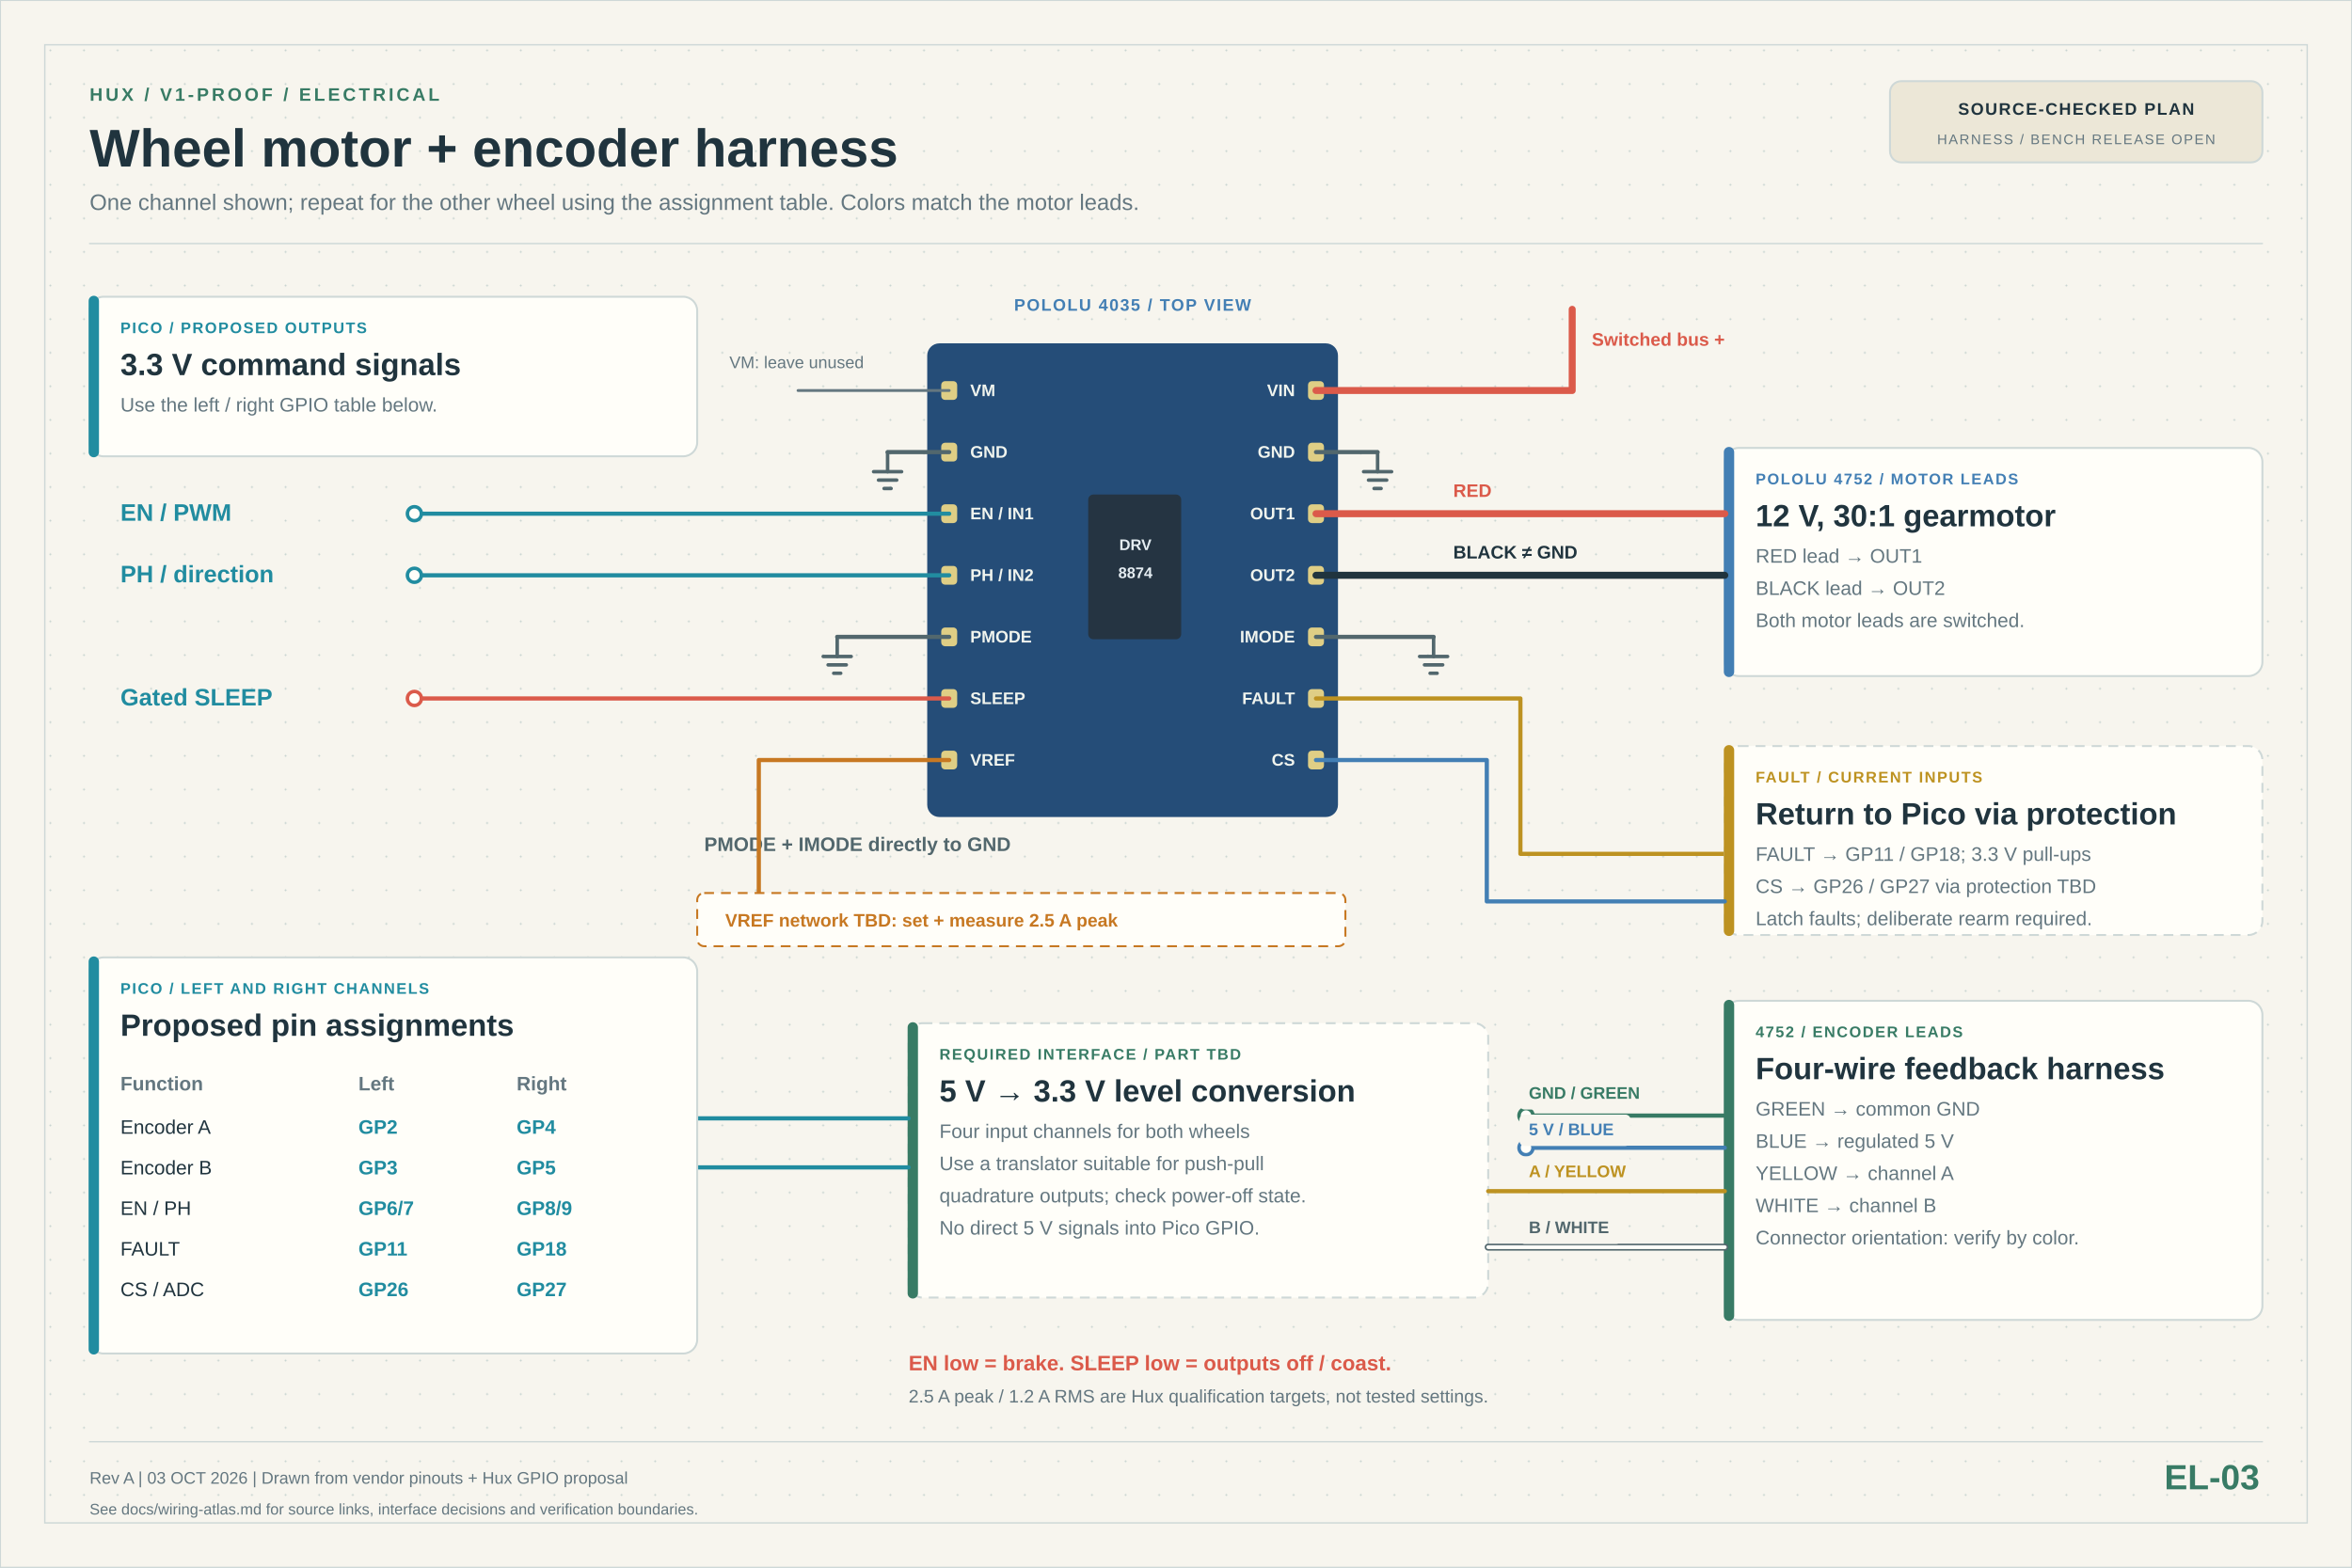
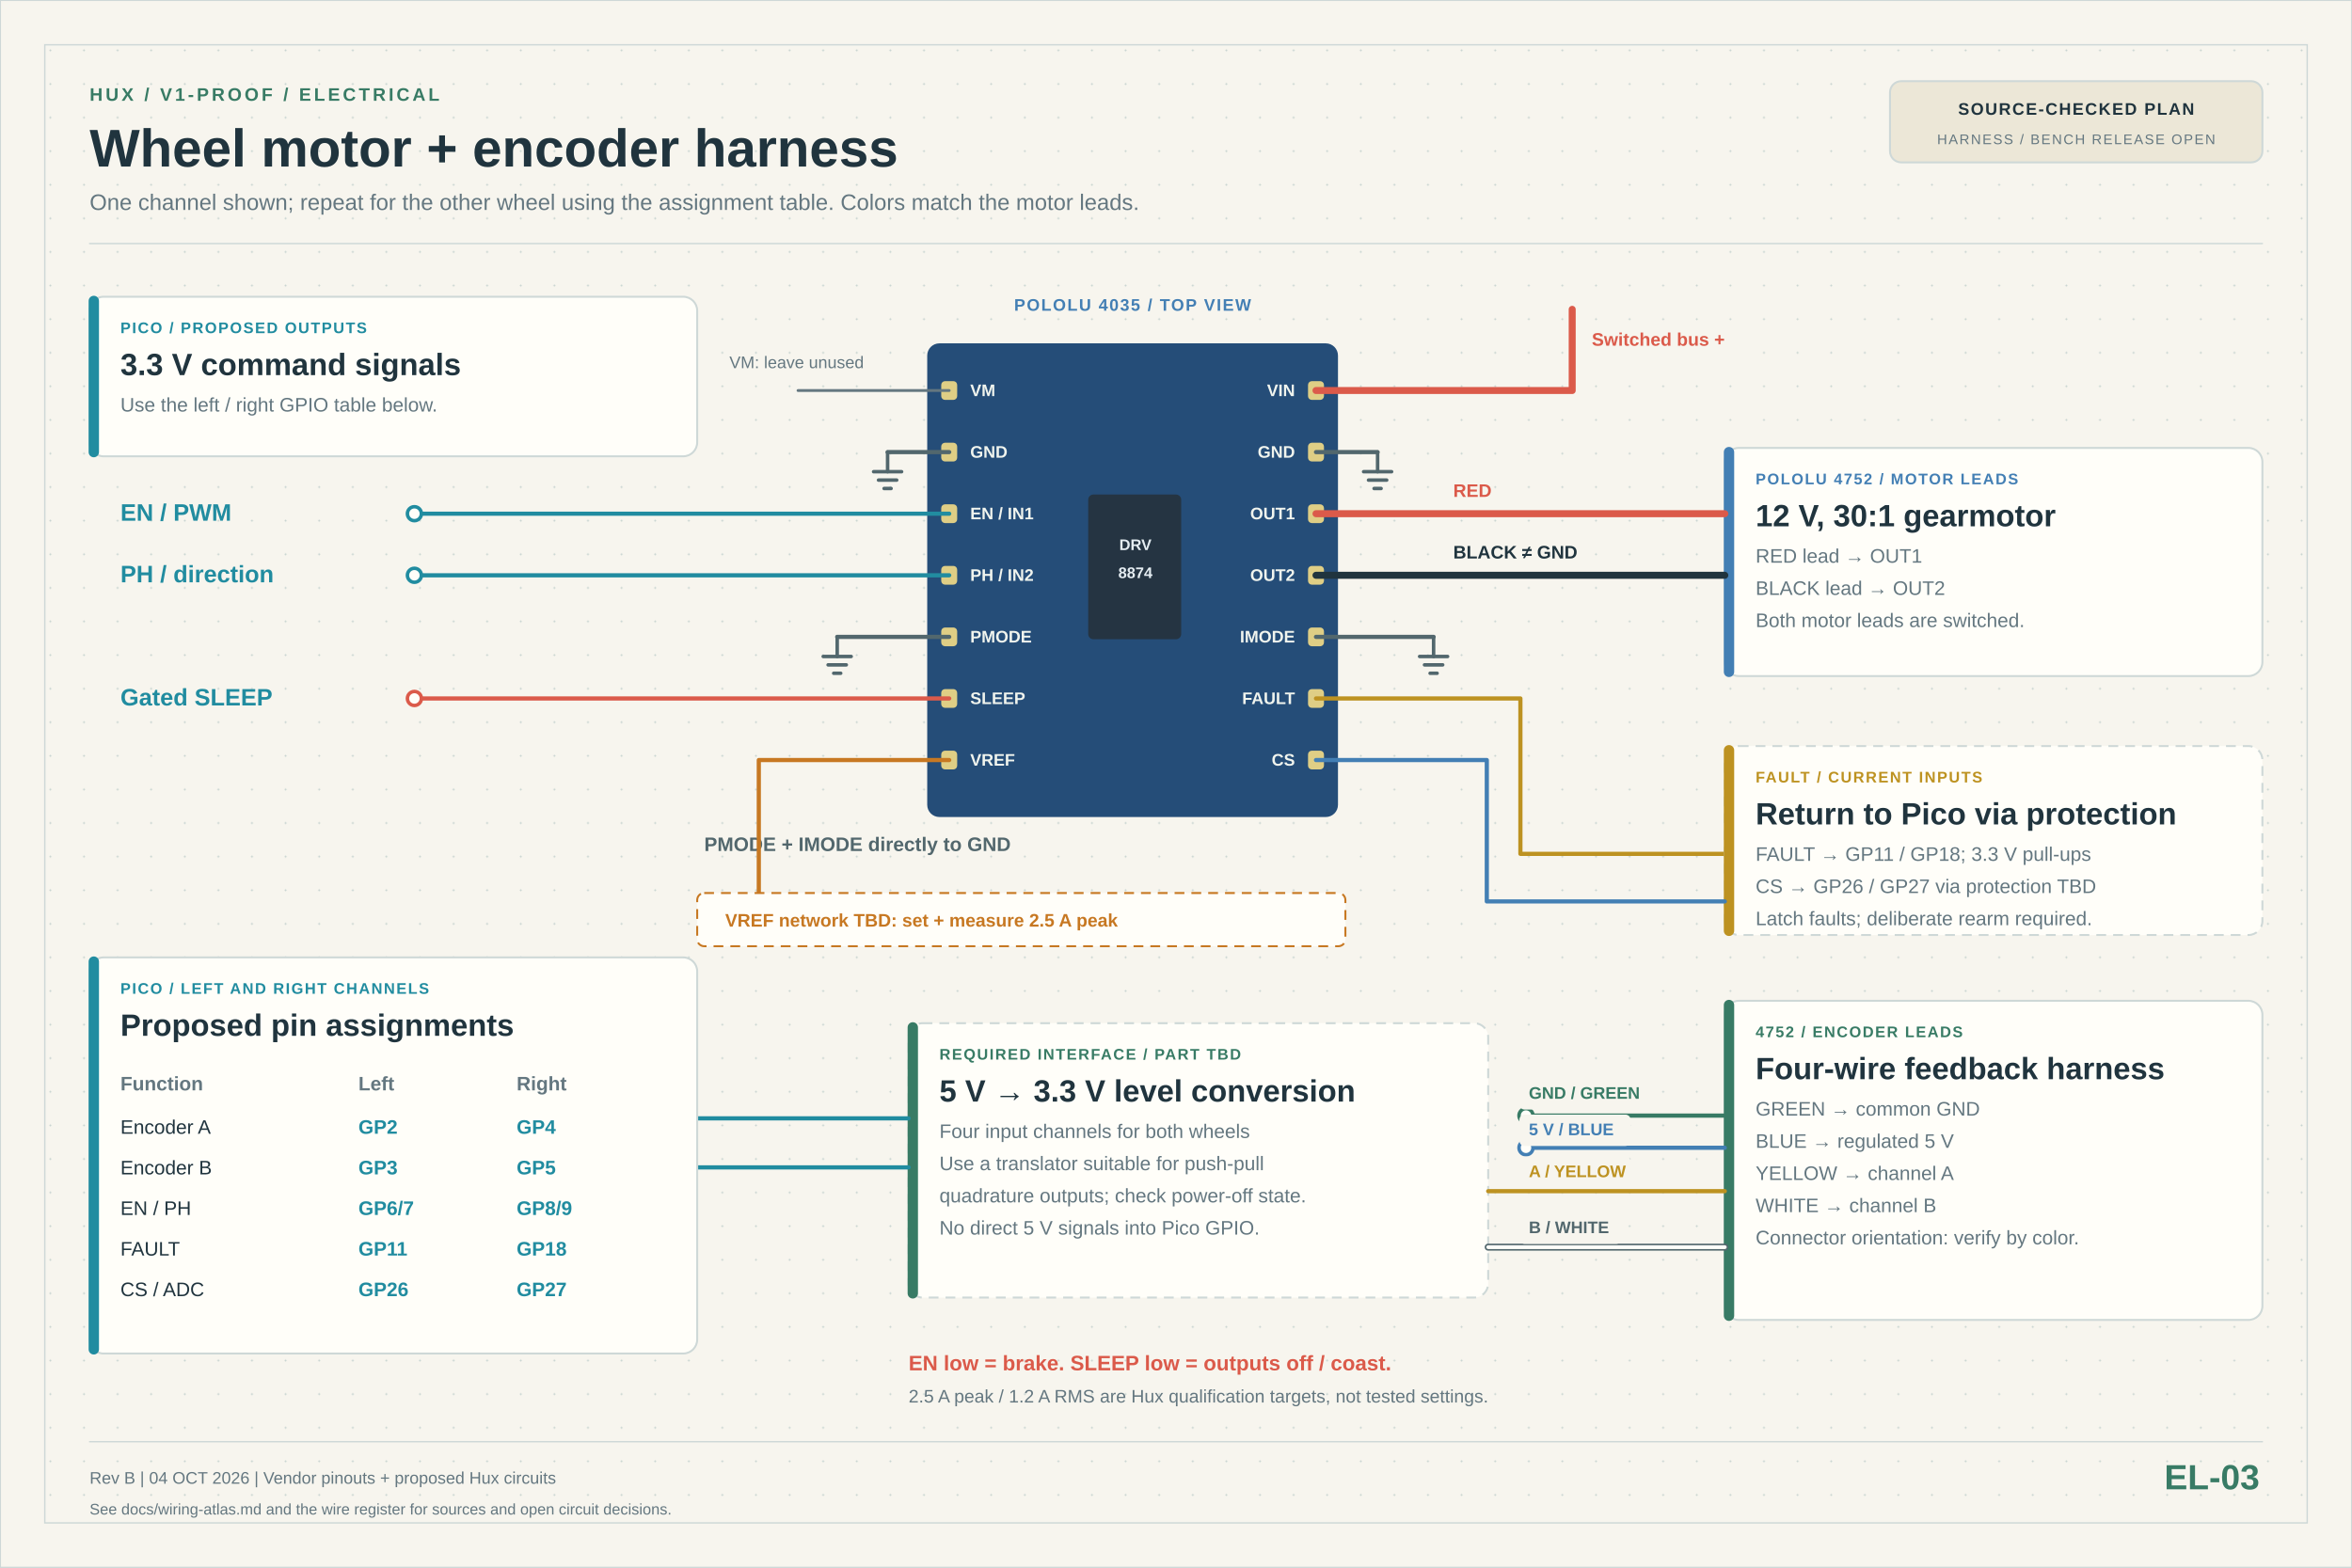
<svg xmlns="http://www.w3.org/2000/svg" width="1680" height="1120" viewBox="0 0 1680 1120" role="img" aria-labelledby="title desc">
  <defs>
    <pattern id="grid" width="24" height="24" patternUnits="userSpaceOnUse">
      <circle cx="12" cy="12" r=".7" fill="#c9d5d1" />
    </pattern>
  </defs>
  <rect x="0" y="0" width="1680" height="1120" rx="0" fill="#f7f5ee" stroke="#ced8d7" stroke-width="1.4" />
  <rect x="32" y="32" width="1616" height="1056" fill="url(#grid)" stroke="#ced8d7" />
  <text x="64" y="72" font-family="Arial,Helvetica,sans-serif" font-size="13" font-weight="700" text-anchor="start" letter-spacing="2" fill="#387b65">HUX  /  V1-PROOF  /  ELECTRICAL</text>
  <text x="64" y="119" font-family="Arial,Helvetica,sans-serif" font-size="38" font-weight="700" text-anchor="start" letter-spacing="0" fill="#20343e">Wheel motor + encoder harness</text>
  <text x="64" y="150" font-family="Arial,Helvetica,sans-serif" font-size="16" font-weight="400" text-anchor="start" letter-spacing="0" fill="#647780">One channel shown; repeat for the other wheel using the assignment table. Colors match the motor leads.</text>
  <rect x="1350" y="58" width="266" height="58" rx="8" fill="#ece7d7" stroke="#ced8d7" stroke-width="1.4" />
  <text x="1483" y="82" font-family="Arial,Helvetica,sans-serif" font-size="12" font-weight="700" text-anchor="middle" letter-spacing="1" fill="#20343e">SOURCE-CHECKED PLAN</text>
  <text x="1483" y="103" font-family="Arial,Helvetica,sans-serif" font-size="10" font-weight="500" text-anchor="middle" letter-spacing="1" fill="#647780">HARNESS / BENCH RELEASE OPEN</text>
  <polyline points="64,174 1616,174" fill="none" stroke="#ced8d7" stroke-width="1" stroke-linejoin="round" stroke-linecap="round" />
  <polyline points="64,1030 1616,1030" fill="none" stroke="#ced8d7" stroke-width="1" stroke-linejoin="round" stroke-linecap="round" />
-   <text x="64" y="1060" font-family="Arial,Helvetica,sans-serif" font-size="12" font-weight="400" text-anchor="start" letter-spacing="0" fill="#647780">Rev A  |  03 OCT 2026  |  Drawn from vendor pinouts + Hux GPIO proposal</text>
-   <text x="64" y="1082" font-family="Arial,Helvetica,sans-serif" font-size="11" font-weight="400" text-anchor="start" letter-spacing="0" fill="#647780">See docs/wiring-atlas.md for source links, interface decisions and verification boundaries.</text>
+   <text x="64" y="1060" font-family="Arial,Helvetica,sans-serif" font-size="12" font-weight="400" text-anchor="start" letter-spacing="0" fill="#647780">Rev B  |  04 OCT 2026  |  Vendor pinouts + proposed Hux circuits</text>
+   <text x="64" y="1082" font-family="Arial,Helvetica,sans-serif" font-size="11" font-weight="400" text-anchor="start" letter-spacing="0" fill="#647780">See docs/wiring-atlas.md and the wire register for sources and open circuit decisions.</text>
  <text x="1614" y="1064" font-family="Arial,Helvetica,sans-serif" font-size="25" font-weight="700" text-anchor="end" letter-spacing="0" fill="#387b65">EL-03</text>
  <rect x="64" y="212" width="434" height="114" rx="10" fill="#fffef9" stroke="#ced8d7" stroke-width="1.4" />
  <rect x="64" y="212" width="6" height="114" rx="3" fill="#218ca0" stroke="#218ca0" stroke-width="1.4" />
  <text x="86" y="238" font-family="Arial,Helvetica,sans-serif" font-size="11" font-weight="700" text-anchor="start" letter-spacing="1" fill="#218ca0">PICO / PROPOSED OUTPUTS</text>
  <text x="86" y="268" font-family="Arial,Helvetica,sans-serif" font-size="22" font-weight="700" text-anchor="start" letter-spacing="0" fill="#20343e">3.3 V command signals</text>
  <text x="86" y="294" font-family="Arial,Helvetica,sans-serif" font-size="14" font-weight="400" text-anchor="start" letter-spacing="0" fill="#647780">Use the left / right GPIO table below.</text>
  <rect x="663" y="246" width="292" height="337" rx="8" fill="#254d78" stroke="#254d78" stroke-width="1.4" />
  <text x="809" y="222" font-family="Arial,Helvetica,sans-serif" font-size="12" font-weight="700" text-anchor="middle" letter-spacing="1" fill="#437fb4">POLOLU 4035 / TOP VIEW</text>
  <rect x="778" y="354" width="65" height="102" rx="3" fill="#253442" stroke="#253442" stroke-width="1.4" />
  <text x="811" y="393" font-family="Arial,Helvetica,sans-serif" font-size="11" font-weight="700" text-anchor="middle" letter-spacing="0" fill="#e5edf2">DRV</text>
  <text x="811" y="413" font-family="Arial,Helvetica,sans-serif" font-size="11" font-weight="700" text-anchor="middle" letter-spacing="0" fill="#e5edf2">8874</text>
  <rect x="673" y="273" width="10" height="12" rx="2" fill="#dfce85" stroke="#dfce85" stroke-width="1.4" />
  <text x="693" y="283" font-family="Arial,Helvetica,sans-serif" font-size="12" font-weight="600" text-anchor="start" letter-spacing="0" fill="#f0f4ee">VM</text>
  <rect x="935" y="273" width="10" height="12" rx="2" fill="#dfce85" stroke="#dfce85" stroke-width="1.4" />
  <text x="925" y="283" font-family="Arial,Helvetica,sans-serif" font-size="12" font-weight="600" text-anchor="end" letter-spacing="0" fill="#f0f4ee">VIN</text>
  <rect x="673" y="317" width="10" height="12" rx="2" fill="#dfce85" stroke="#dfce85" stroke-width="1.4" />
  <text x="693" y="327" font-family="Arial,Helvetica,sans-serif" font-size="12" font-weight="600" text-anchor="start" letter-spacing="0" fill="#f0f4ee">GND</text>
  <rect x="935" y="317" width="10" height="12" rx="2" fill="#dfce85" stroke="#dfce85" stroke-width="1.4" />
  <text x="925" y="327" font-family="Arial,Helvetica,sans-serif" font-size="12" font-weight="600" text-anchor="end" letter-spacing="0" fill="#f0f4ee">GND</text>
  <rect x="673" y="361" width="10" height="12" rx="2" fill="#dfce85" stroke="#dfce85" stroke-width="1.4" />
  <text x="693" y="371" font-family="Arial,Helvetica,sans-serif" font-size="12" font-weight="600" text-anchor="start" letter-spacing="0" fill="#f0f4ee">EN / IN1</text>
  <rect x="935" y="361" width="10" height="12" rx="2" fill="#dfce85" stroke="#dfce85" stroke-width="1.4" />
  <text x="925" y="371" font-family="Arial,Helvetica,sans-serif" font-size="12" font-weight="600" text-anchor="end" letter-spacing="0" fill="#f0f4ee">OUT1</text>
  <rect x="673" y="405" width="10" height="12" rx="2" fill="#dfce85" stroke="#dfce85" stroke-width="1.4" />
  <text x="693" y="415" font-family="Arial,Helvetica,sans-serif" font-size="12" font-weight="600" text-anchor="start" letter-spacing="0" fill="#f0f4ee">PH / IN2</text>
  <rect x="935" y="405" width="10" height="12" rx="2" fill="#dfce85" stroke="#dfce85" stroke-width="1.4" />
  <text x="925" y="415" font-family="Arial,Helvetica,sans-serif" font-size="12" font-weight="600" text-anchor="end" letter-spacing="0" fill="#f0f4ee">OUT2</text>
  <rect x="673" y="449" width="10" height="12" rx="2" fill="#dfce85" stroke="#dfce85" stroke-width="1.4" />
  <text x="693" y="459" font-family="Arial,Helvetica,sans-serif" font-size="12" font-weight="600" text-anchor="start" letter-spacing="0" fill="#f0f4ee">PMODE</text>
  <rect x="935" y="449" width="10" height="12" rx="2" fill="#dfce85" stroke="#dfce85" stroke-width="1.4" />
  <text x="925" y="459" font-family="Arial,Helvetica,sans-serif" font-size="12" font-weight="600" text-anchor="end" letter-spacing="0" fill="#f0f4ee">IMODE</text>
  <rect x="673" y="493" width="10" height="12" rx="2" fill="#dfce85" stroke="#dfce85" stroke-width="1.4" />
  <text x="693" y="503" font-family="Arial,Helvetica,sans-serif" font-size="12" font-weight="600" text-anchor="start" letter-spacing="0" fill="#f0f4ee">SLEEP</text>
  <rect x="935" y="493" width="10" height="12" rx="2" fill="#dfce85" stroke="#dfce85" stroke-width="1.4" />
  <text x="925" y="503" font-family="Arial,Helvetica,sans-serif" font-size="12" font-weight="600" text-anchor="end" letter-spacing="0" fill="#f0f4ee">FAULT</text>
  <rect x="673" y="537" width="10" height="12" rx="2" fill="#dfce85" stroke="#dfce85" stroke-width="1.4" />
  <text x="693" y="547" font-family="Arial,Helvetica,sans-serif" font-size="12" font-weight="600" text-anchor="start" letter-spacing="0" fill="#f0f4ee">VREF</text>
  <rect x="935" y="537" width="10" height="12" rx="2" fill="#dfce85" stroke="#dfce85" stroke-width="1.4" />
  <text x="925" y="547" font-family="Arial,Helvetica,sans-serif" font-size="12" font-weight="600" text-anchor="end" letter-spacing="0" fill="#f0f4ee">CS</text>
  <text x="86" y="372" font-family="Arial,Helvetica,sans-serif" font-size="17" font-weight="600" text-anchor="start" letter-spacing="0" fill="#218ca0">EN / PWM</text>
  <polyline points="296,367 678,367" fill="none" stroke="#218ca0" stroke-width="3" stroke-linejoin="round" stroke-linecap="round" />
  <circle cx="296" cy="367" r="5" fill="#fffef9" stroke="#218ca0" stroke-width="2.5" />
  <text x="86" y="416" font-family="Arial,Helvetica,sans-serif" font-size="17" font-weight="600" text-anchor="start" letter-spacing="0" fill="#218ca0">PH / direction</text>
  <polyline points="296,411 678,411" fill="none" stroke="#218ca0" stroke-width="3" stroke-linejoin="round" stroke-linecap="round" />
  <circle cx="296" cy="411" r="5" fill="#fffef9" stroke="#218ca0" stroke-width="2.5" />
  <text x="86" y="504" font-family="Arial,Helvetica,sans-serif" font-size="17" font-weight="600" text-anchor="start" letter-spacing="0" fill="#218ca0">Gated SLEEP</text>
  <polyline points="296,499 678,499" fill="none" stroke="#db5a4a" stroke-width="3" stroke-linejoin="round" stroke-linecap="round" />
  <circle cx="296" cy="499" r="5" fill="#fffef9" stroke="#db5a4a" stroke-width="2.5" />
  <text x="521" y="263" font-family="Arial,Helvetica,sans-serif" font-size="12" font-weight="400" text-anchor="start" letter-spacing="0" fill="#647780">VM: leave unused</text>
  <polyline points="678,279 570,279" fill="none" stroke="#647780" stroke-width="2" stroke-linejoin="round" stroke-linecap="round" />
  <polyline points="678,323 634,323" fill="none" stroke="#52676d" stroke-width="3" stroke-linejoin="round" stroke-linecap="round" />
  <polyline points="634,323 634,337" fill="none" stroke="#52676d" stroke-width="2.5" stroke-linejoin="round" stroke-linecap="round" />
  <polyline points="624.0,337 644.0,337" fill="none" stroke="#52676d" stroke-width="2.5" stroke-linejoin="round" stroke-linecap="round" />
  <polyline points="627.5,343 640.5,343" fill="none" stroke="#52676d" stroke-width="2.5" stroke-linejoin="round" stroke-linecap="round" />
  <polyline points="631.5,349 636.5,349" fill="none" stroke="#52676d" stroke-width="2.5" stroke-linejoin="round" stroke-linecap="round" />
  <polyline points="940,323 984,323" fill="none" stroke="#52676d" stroke-width="3" stroke-linejoin="round" stroke-linecap="round" />
  <polyline points="984,323 984,337" fill="none" stroke="#52676d" stroke-width="2.5" stroke-linejoin="round" stroke-linecap="round" />
  <polyline points="974.0,337 994.0,337" fill="none" stroke="#52676d" stroke-width="2.5" stroke-linejoin="round" stroke-linecap="round" />
  <polyline points="977.5,343 990.5,343" fill="none" stroke="#52676d" stroke-width="2.5" stroke-linejoin="round" stroke-linecap="round" />
  <polyline points="981.5,349 986.5,349" fill="none" stroke="#52676d" stroke-width="2.5" stroke-linejoin="round" stroke-linecap="round" />
  <polyline points="678,455 598,455" fill="none" stroke="#52676d" stroke-width="3" stroke-linejoin="round" stroke-linecap="round" />
  <polyline points="598,455 598,469" fill="none" stroke="#52676d" stroke-width="2.5" stroke-linejoin="round" stroke-linecap="round" />
  <polyline points="588.0,469 608.0,469" fill="none" stroke="#52676d" stroke-width="2.5" stroke-linejoin="round" stroke-linecap="round" />
  <polyline points="591.5,475 604.5,475" fill="none" stroke="#52676d" stroke-width="2.5" stroke-linejoin="round" stroke-linecap="round" />
  <polyline points="595.5,481 600.5,481" fill="none" stroke="#52676d" stroke-width="2.5" stroke-linejoin="round" stroke-linecap="round" />
  <polyline points="940,455 1024,455" fill="none" stroke="#52676d" stroke-width="3" stroke-linejoin="round" stroke-linecap="round" />
  <polyline points="1024,455 1024,469" fill="none" stroke="#52676d" stroke-width="2.5" stroke-linejoin="round" stroke-linecap="round" />
  <polyline points="1014.0,469 1034.0,469" fill="none" stroke="#52676d" stroke-width="2.5" stroke-linejoin="round" stroke-linecap="round" />
  <polyline points="1017.5,475 1030.5,475" fill="none" stroke="#52676d" stroke-width="2.5" stroke-linejoin="round" stroke-linecap="round" />
  <polyline points="1021.5,481 1026.5,481" fill="none" stroke="#52676d" stroke-width="2.5" stroke-linejoin="round" stroke-linecap="round" />
  <text x="503" y="608" font-family="Arial,Helvetica,sans-serif" font-size="14" font-weight="700" text-anchor="start" letter-spacing="0" fill="#52676d">PMODE + IMODE directly to GND</text>
  <polyline points="940,279 1123,279 1123,221" fill="none" stroke="#db5a4a" stroke-width="5" stroke-linejoin="round" stroke-linecap="round" />
  <rect x="1131" y="232" width="112.1" height="22" rx="3" fill="#f7f5ee" stroke="#f7f5ee" stroke-width="1.4" />
  <text x="1137" y="247" font-family="Arial,Helvetica,sans-serif" font-size="13" font-weight="600" text-anchor="start" letter-spacing="0" fill="#db5a4a">Switched bus +</text>
  <rect x="1232" y="320" width="384" height="163" rx="10" fill="#fffef9" stroke="#ced8d7" stroke-width="1.4" />
  <rect x="1232" y="320" width="6" height="163" rx="3" fill="#437fb4" stroke="#437fb4" stroke-width="1.4" />
  <text x="1254" y="346" font-family="Arial,Helvetica,sans-serif" font-size="11" font-weight="700" text-anchor="start" letter-spacing="1" fill="#437fb4">POLOLU 4752 / MOTOR LEADS</text>
  <text x="1254" y="376" font-family="Arial,Helvetica,sans-serif" font-size="22" font-weight="700" text-anchor="start" letter-spacing="0" fill="#20343e">12 V, 30:1 gearmotor</text>
  <text x="1254" y="402" font-family="Arial,Helvetica,sans-serif" font-size="14" font-weight="400" text-anchor="start" letter-spacing="0" fill="#647780">RED lead  →  OUT1</text>
  <text x="1254" y="425" font-family="Arial,Helvetica,sans-serif" font-size="14" font-weight="400" text-anchor="start" letter-spacing="0" fill="#647780">BLACK lead  →  OUT2</text>
  <text x="1254" y="448" font-family="Arial,Helvetica,sans-serif" font-size="14" font-weight="400" text-anchor="start" letter-spacing="0" fill="#647780">Both motor leads are switched.</text>
  <polyline points="940,367 1232,367" fill="none" stroke="#db5a4a" stroke-width="5" stroke-linejoin="round" stroke-linecap="round" />
  <polyline points="940,411 1232,411" fill="none" stroke="#20343e" stroke-width="5" stroke-linejoin="round" stroke-linecap="round" />
  <rect x="1032" y="340" width="33.45" height="22" rx="3" fill="#f7f5ee" stroke="#f7f5ee" stroke-width="1.4" />
  <text x="1038" y="355" font-family="Arial,Helvetica,sans-serif" font-size="13" font-weight="600" text-anchor="start" letter-spacing="0" fill="#db5a4a">RED</text>
  <rect x="1032" y="384" width="90.65" height="22" rx="3" fill="#f7f5ee" stroke="#f7f5ee" stroke-width="1.4" />
  <text x="1038" y="399" font-family="Arial,Helvetica,sans-serif" font-size="13" font-weight="600" text-anchor="start" letter-spacing="0" fill="#20343e">BLACK ≠ GND</text>
  <polyline points="940,499 1086,499 1086,610 1232,610" fill="none" stroke="#bd9221" stroke-width="3" stroke-linejoin="round" stroke-linecap="round" />
  <rect x="1232" y="533" width="384" height="135" rx="10" fill="#fffef9" stroke="#ced8d7" stroke-width="1.4" stroke-dasharray="7 5" />
  <rect x="1232" y="533" width="6" height="135" rx="3" fill="#bd9221" stroke="#bd9221" stroke-width="1.4" />
  <text x="1254" y="559" font-family="Arial,Helvetica,sans-serif" font-size="11" font-weight="700" text-anchor="start" letter-spacing="1" fill="#bd9221">FAULT / CURRENT INPUTS</text>
  <text x="1254" y="589" font-family="Arial,Helvetica,sans-serif" font-size="22" font-weight="700" text-anchor="start" letter-spacing="0" fill="#20343e">Return to Pico via protection</text>
  <text x="1254" y="615" font-family="Arial,Helvetica,sans-serif" font-size="14" font-weight="400" text-anchor="start" letter-spacing="0" fill="#647780">FAULT → GP11 / GP18; 3.3 V pull-ups</text>
  <text x="1254" y="638" font-family="Arial,Helvetica,sans-serif" font-size="14" font-weight="400" text-anchor="start" letter-spacing="0" fill="#647780">CS → GP26 / GP27 via protection TBD</text>
  <text x="1254" y="661" font-family="Arial,Helvetica,sans-serif" font-size="14" font-weight="400" text-anchor="start" letter-spacing="0" fill="#647780">Latch faults; deliberate rearm required.</text>
  <polyline points="940,543 1062,543 1062,644 1232,644" fill="none" stroke="#437fb4" stroke-width="3" stroke-linejoin="round" stroke-linecap="round" />
  <polyline points="678,543 542,543 542,638" fill="none" stroke="#c77822" stroke-width="3" stroke-linejoin="round" stroke-linecap="round" />
  <rect x="498" y="638" width="463" height="38" rx="5" fill="#fffef9" stroke="#c77822" stroke-width="1.4" stroke-dasharray="7 5" />
  <text x="518" y="662" font-family="Arial,Helvetica,sans-serif" font-size="13" font-weight="600" text-anchor="start" letter-spacing="0" fill="#c77822">VREF network TBD: set + measure 2.5 A peak</text>
  <rect x="1232" y="715" width="384" height="228" rx="10" fill="#fffef9" stroke="#ced8d7" stroke-width="1.4" />
  <rect x="1232" y="715" width="6" height="228" rx="3" fill="#387b65" stroke="#387b65" stroke-width="1.4" />
  <text x="1254" y="741" font-family="Arial,Helvetica,sans-serif" font-size="11" font-weight="700" text-anchor="start" letter-spacing="1" fill="#387b65">4752 / ENCODER LEADS</text>
  <text x="1254" y="771" font-family="Arial,Helvetica,sans-serif" font-size="22" font-weight="700" text-anchor="start" letter-spacing="0" fill="#20343e">Four-wire feedback harness</text>
  <text x="1254" y="797" font-family="Arial,Helvetica,sans-serif" font-size="14" font-weight="400" text-anchor="start" letter-spacing="0" fill="#647780">GREEN  →  common GND</text>
  <text x="1254" y="820" font-family="Arial,Helvetica,sans-serif" font-size="14" font-weight="400" text-anchor="start" letter-spacing="0" fill="#647780">BLUE  →  regulated 5 V</text>
  <text x="1254" y="843" font-family="Arial,Helvetica,sans-serif" font-size="14" font-weight="400" text-anchor="start" letter-spacing="0" fill="#647780">YELLOW  →  channel A</text>
  <text x="1254" y="866" font-family="Arial,Helvetica,sans-serif" font-size="14" font-weight="400" text-anchor="start" letter-spacing="0" fill="#647780">WHITE  →  channel B</text>
  <text x="1254" y="889" font-family="Arial,Helvetica,sans-serif" font-size="14" font-weight="400" text-anchor="start" letter-spacing="0" fill="#647780">Connector orientation: verify by color.</text>
  <rect x="649" y="731" width="414" height="196" rx="10" fill="#fffef9" stroke="#ced8d7" stroke-width="1.4" stroke-dasharray="7 5" />
  <rect x="649" y="731" width="6" height="196" rx="3" fill="#387b65" stroke="#387b65" stroke-width="1.4" />
  <text x="671" y="757" font-family="Arial,Helvetica,sans-serif" font-size="11" font-weight="700" text-anchor="start" letter-spacing="1" fill="#387b65">REQUIRED INTERFACE / PART TBD</text>
  <text x="671" y="787" font-family="Arial,Helvetica,sans-serif" font-size="22" font-weight="700" text-anchor="start" letter-spacing="0" fill="#20343e">5 V → 3.3 V level conversion</text>
  <text x="671" y="813" font-family="Arial,Helvetica,sans-serif" font-size="14" font-weight="400" text-anchor="start" letter-spacing="0" fill="#647780">Four input channels for both wheels</text>
  <text x="671" y="836" font-family="Arial,Helvetica,sans-serif" font-size="14" font-weight="400" text-anchor="start" letter-spacing="0" fill="#647780">Use a translator suitable for push-pull</text>
  <text x="671" y="859" font-family="Arial,Helvetica,sans-serif" font-size="14" font-weight="400" text-anchor="start" letter-spacing="0" fill="#647780">quadrature outputs; check power-off state.</text>
  <text x="671" y="882" font-family="Arial,Helvetica,sans-serif" font-size="14" font-weight="400" text-anchor="start" letter-spacing="0" fill="#647780">No direct 5 V signals into Pico GPIO.</text>
  <polyline points="1090,797 1232,797" fill="none" stroke="#387b65" stroke-width="3" stroke-linejoin="round" stroke-linecap="round" />
  <circle cx="1090" cy="797" r="5" fill="#fffef9" stroke="#387b65" stroke-width="2.5" />
  <rect x="1086" y="771" width="84.6" height="21" rx="3" fill="#f7f5ee" stroke="#f7f5ee" stroke-width="1.4" />
  <text x="1092" y="785" font-family="Arial,Helvetica,sans-serif" font-size="12" font-weight="600" text-anchor="start" letter-spacing="0" fill="#387b65">GND / GREEN</text>
  <polyline points="1090,820 1232,820" fill="none" stroke="#437fb4" stroke-width="3" stroke-linejoin="round" stroke-linecap="round" />
  <circle cx="1090" cy="820" r="5" fill="#fffef9" stroke="#437fb4" stroke-width="2.5" />
  <rect x="1086" y="797" width="78.0" height="21" rx="3" fill="#f7f5ee" stroke="#f7f5ee" stroke-width="1.4" />
  <text x="1092" y="811" font-family="Arial,Helvetica,sans-serif" font-size="12" font-weight="600" text-anchor="start" letter-spacing="0" fill="#437fb4">5 V / BLUE</text>
  <polyline points="1232,851 1063,851" fill="none" stroke="#bd9221" stroke-width="3" stroke-linejoin="round" stroke-linecap="round" />
  <rect x="1086" y="827" width="78.0" height="21" rx="3" fill="#f7f5ee" stroke="#f7f5ee" stroke-width="1.4" />
  <text x="1092" y="841" font-family="Arial,Helvetica,sans-serif" font-size="12" font-weight="600" text-anchor="start" letter-spacing="0" fill="#bd9221">A / YELLOW</text>
  <polyline points="1232,891 1063,891" fill="none" stroke="#52676d" stroke-width="5" stroke-linejoin="round" stroke-linecap="round" />
  <polyline points="1232,891 1063,891" fill="none" stroke="#fffef9" stroke-width="2.7" stroke-linejoin="round" stroke-linecap="round" />
  <rect x="1086" y="867" width="71.4" height="21" rx="3" fill="#f7f5ee" stroke="#f7f5ee" stroke-width="1.4" />
  <text x="1092" y="881" font-family="Arial,Helvetica,sans-serif" font-size="12" font-weight="600" text-anchor="start" letter-spacing="0" fill="#52676d">B / WHITE</text>
  <polyline points="649,799 498,799" fill="none" stroke="#218ca0" stroke-width="3" stroke-linejoin="round" stroke-linecap="round" />
  <polyline points="649,834 498,834" fill="none" stroke="#218ca0" stroke-width="3" stroke-linejoin="round" stroke-linecap="round" />
  <rect x="64" y="684" width="434" height="283" rx="10" fill="#fffef9" stroke="#ced8d7" stroke-width="1.4" />
  <rect x="64" y="684" width="6" height="283" rx="3" fill="#218ca0" stroke="#218ca0" stroke-width="1.4" />
  <text x="86" y="710" font-family="Arial,Helvetica,sans-serif" font-size="11" font-weight="700" text-anchor="start" letter-spacing="1" fill="#218ca0">PICO / LEFT AND RIGHT CHANNELS</text>
  <text x="86" y="740" font-family="Arial,Helvetica,sans-serif" font-size="22" font-weight="700" text-anchor="start" letter-spacing="0" fill="#20343e">Proposed pin assignments</text>
  <text x="86" y="779" font-family="Arial,Helvetica,sans-serif" font-size="14" font-weight="600" text-anchor="start" letter-spacing="0" fill="#647780">Function</text>
  <text x="256" y="779" font-family="Arial,Helvetica,sans-serif" font-size="14" font-weight="600" text-anchor="start" letter-spacing="0" fill="#647780">Left</text>
  <text x="369" y="779" font-family="Arial,Helvetica,sans-serif" font-size="14" font-weight="600" text-anchor="start" letter-spacing="0" fill="#647780">Right</text>
  <text x="86" y="810" font-family="Arial,Helvetica,sans-serif" font-size="14" font-weight="400" text-anchor="start" letter-spacing="0" fill="#20343e">Encoder A</text>
  <text x="256" y="810" font-family="Arial,Helvetica,sans-serif" font-size="14" font-weight="600" text-anchor="start" letter-spacing="0" fill="#218ca0">GP2</text>
  <text x="369" y="810" font-family="Arial,Helvetica,sans-serif" font-size="14" font-weight="600" text-anchor="start" letter-spacing="0" fill="#218ca0">GP4</text>
  <text x="86" y="839" font-family="Arial,Helvetica,sans-serif" font-size="14" font-weight="400" text-anchor="start" letter-spacing="0" fill="#20343e">Encoder B</text>
  <text x="256" y="839" font-family="Arial,Helvetica,sans-serif" font-size="14" font-weight="600" text-anchor="start" letter-spacing="0" fill="#218ca0">GP3</text>
  <text x="369" y="839" font-family="Arial,Helvetica,sans-serif" font-size="14" font-weight="600" text-anchor="start" letter-spacing="0" fill="#218ca0">GP5</text>
  <text x="86" y="868" font-family="Arial,Helvetica,sans-serif" font-size="14" font-weight="400" text-anchor="start" letter-spacing="0" fill="#20343e">EN / PH</text>
  <text x="256" y="868" font-family="Arial,Helvetica,sans-serif" font-size="14" font-weight="600" text-anchor="start" letter-spacing="0" fill="#218ca0">GP6/7</text>
  <text x="369" y="868" font-family="Arial,Helvetica,sans-serif" font-size="14" font-weight="600" text-anchor="start" letter-spacing="0" fill="#218ca0">GP8/9</text>
  <text x="86" y="897" font-family="Arial,Helvetica,sans-serif" font-size="14" font-weight="400" text-anchor="start" letter-spacing="0" fill="#20343e">FAULT</text>
  <text x="256" y="897" font-family="Arial,Helvetica,sans-serif" font-size="14" font-weight="600" text-anchor="start" letter-spacing="0" fill="#218ca0">GP11</text>
  <text x="369" y="897" font-family="Arial,Helvetica,sans-serif" font-size="14" font-weight="600" text-anchor="start" letter-spacing="0" fill="#218ca0">GP18</text>
  <text x="86" y="926" font-family="Arial,Helvetica,sans-serif" font-size="14" font-weight="400" text-anchor="start" letter-spacing="0" fill="#20343e">CS / ADC</text>
  <text x="256" y="926" font-family="Arial,Helvetica,sans-serif" font-size="14" font-weight="600" text-anchor="start" letter-spacing="0" fill="#218ca0">GP26</text>
  <text x="369" y="926" font-family="Arial,Helvetica,sans-serif" font-size="14" font-weight="600" text-anchor="start" letter-spacing="0" fill="#218ca0">GP27</text>
  <text x="649" y="979" font-family="Arial,Helvetica,sans-serif" font-size="15" font-weight="700" text-anchor="start" letter-spacing="0" fill="#db5a4a">EN low = brake. SLEEP low = outputs off / coast.</text>
  <text x="649" y="1002" font-family="Arial,Helvetica,sans-serif" font-size="13" font-weight="400" text-anchor="start" letter-spacing="0" fill="#647780">2.5 A peak / 1.2 A RMS are Hux qualification targets, not tested settings.</text>
</svg>
